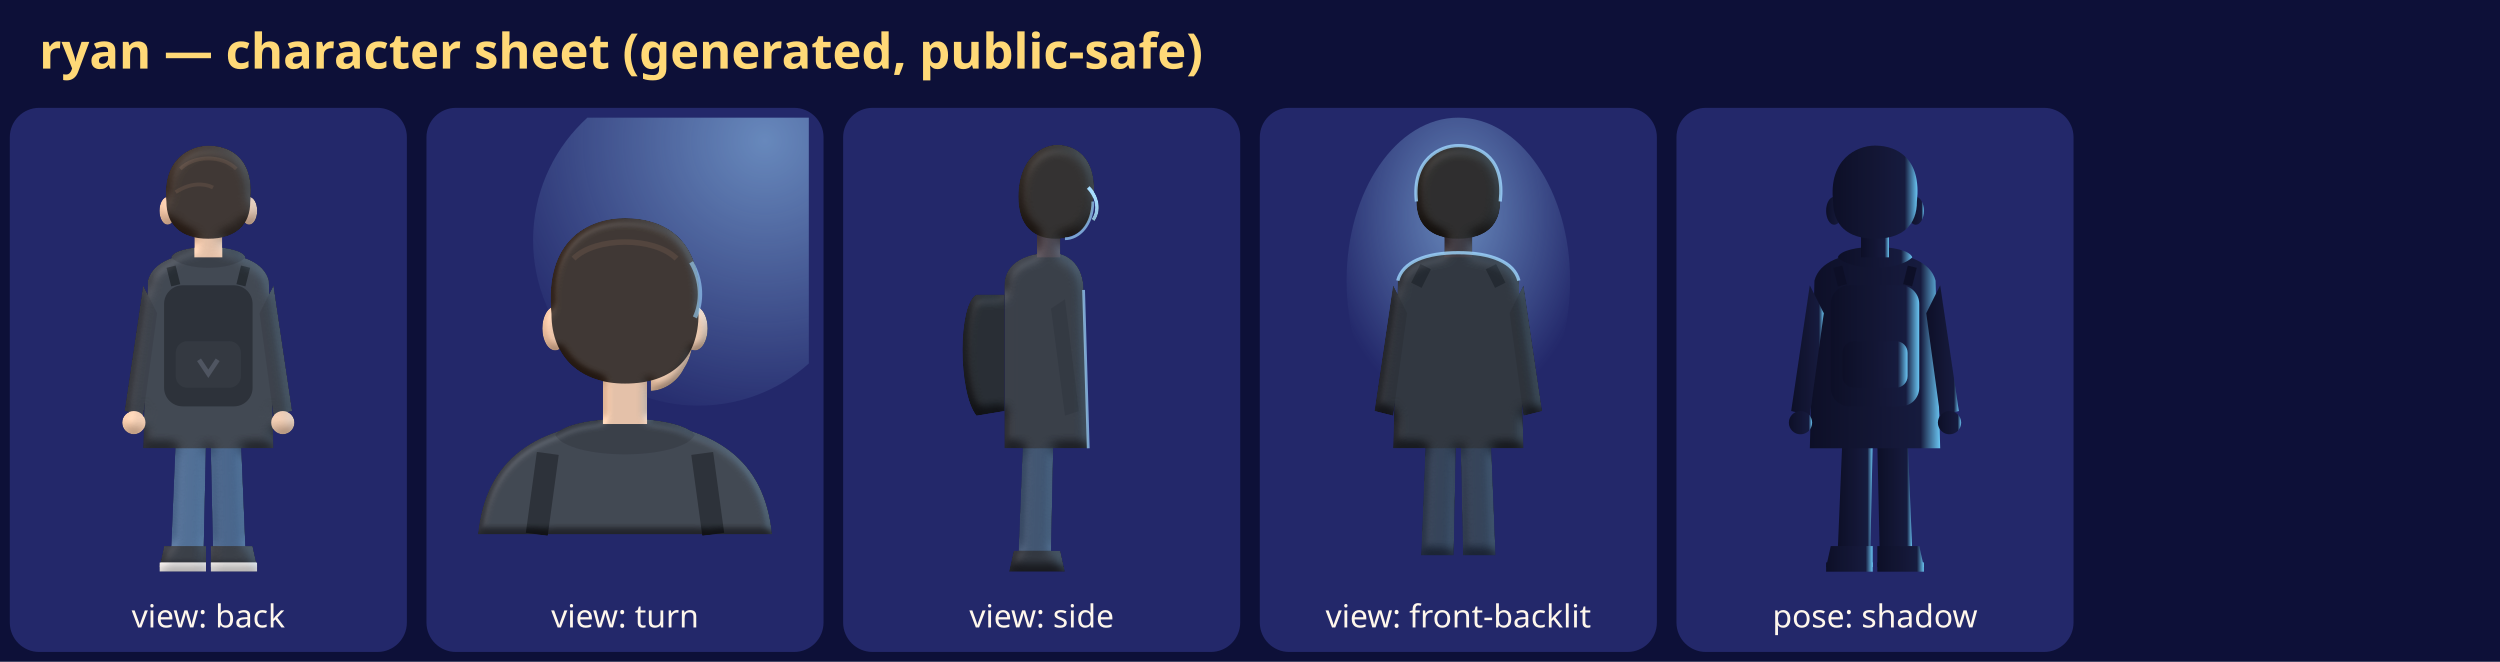
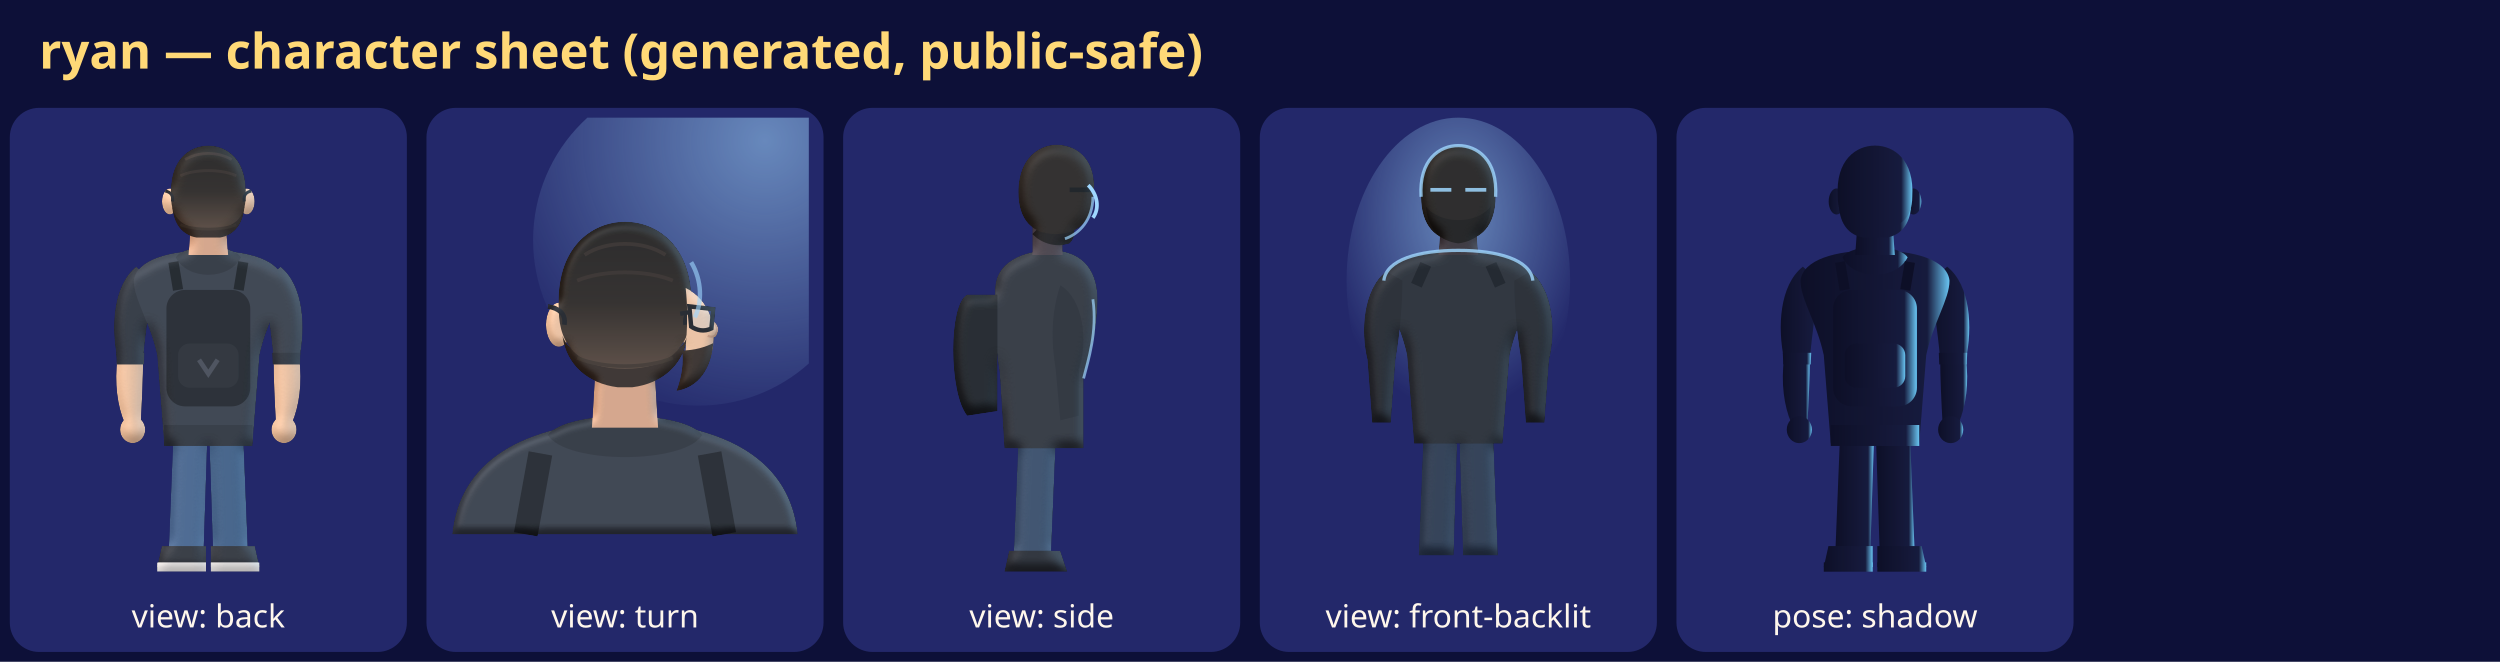
<svg xmlns="http://www.w3.org/2000/svg" viewBox="0 0 1020 270" width="1020" height="270">
  <rect width="100%" height="100%" fill="#0d1038" />
  <text x="16" y="28" font-family="sans-serif" font-size="20" font-weight="700" fill="#ffd977">ryan — character sheet (generated, public-safe)</text>
  <g transform="translate(0 40)">
    <rect x="4" y="4" width="162" height="222" rx="12" fill="#23286a" />
    <svg x="10" y="8" width="150" height="190" viewBox="0 0 100 200">
      <defs>
        <linearGradient id="shr1" x1="0" y1="0" x2="1" y2="0">
          <stop offset="0" stop-color="#0b0d22" />
          <stop offset=".85" stop-color="#151a3a" />
          <stop offset="1" stop-color="#6fd3ff" />
        </linearGradient>
+         <linearGradient id="hdr1" x1="0" y1="0" x2="0" y2="1">
+           <stop offset="0" stop-color="#15100d" />
+           <stop offset=".55" stop-color="#1f1712" />
+           <stop offset="1" stop-color="#4a382d" />
+         </linearGradient>
        <filter id="v3d-r1" x="-25%" y="-25%" width="150%" height="150%" color-interpolation-filters="sRGB">
          <feGaussianBlur in="SourceAlpha" stdDeviation="2.4" result="h" />
          <feDiffuseLighting in="h" surfaceScale="3" diffuseConstant="1" lighting-color="#fff3e2" result="d">
            <feDistantLight azimuth="225" elevation="52" />
          </feDiffuseLighting>
          <feComposite in="SourceGraphic" in2="d" operator="arithmetic" k1="0.68" k2="0.4" k3="0" k4="0" result="lit" />
          <feSpecularLighting in="h" surfaceScale="3" specularConstant="0.12" specularExponent="30" lighting-color="#ffffff" result="s">
            <feDistantLight azimuth="225" elevation="60" />
          </feSpecularLighting>
          <feComposite in="s" in2="SourceAlpha" operator="in" result="s2" />
          <feSpecularLighting in="h" surfaceScale="3" specularConstant="0.32" specularExponent="6" lighting-color="#9fd7ff" result="r">
            <feDistantLight azimuth="330" elevation="18" />
          </feSpecularLighting>
          <feComposite in="r" in2="SourceAlpha" operator="in" result="r2" />
          <feComposite in="lit" in2="s2" operator="arithmetic" k1="0" k2="1" k3="1" k4="0" result="ls" />
          <feComposite in="ls" in2="r2" operator="arithmetic" k1="0" k2="1" k3="1" k4="0" result="all" />
          <feComposite in="all" in2="SourceAlpha" operator="in" />
        </filter>
        <filter id="fur-r1" x="-25%" y="-25%" width="150%" height="150%" color-interpolation-filters="sRGB">
          <feGaussianBlur in="SourceAlpha" stdDeviation="3.4" result="h" />
          <feDiffuseLighting in="h" surfaceScale="2.4" diffuseConstant="1" lighting-color="#fff3e2" result="d">
            <feDistantLight azimuth="225" elevation="52" />
          </feDiffuseLighting>
          <feComposite in="SourceGraphic" in2="d" operator="arithmetic" k1="0.68" k2="0.4" k3="0" k4="0" result="lit" />
          <feSpecularLighting in="h" surfaceScale="2.4" specularConstant="0.12" specularExponent="16" lighting-color="#ffffff" result="s">
            <feDistantLight azimuth="225" elevation="60" />
          </feSpecularLighting>
          <feComposite in="s" in2="SourceAlpha" operator="in" result="s2" />
          <feSpecularLighting in="h" surfaceScale="2.4" specularConstant="0.5" specularExponent="6" lighting-color="#9fd7ff" result="r">
            <feDistantLight azimuth="330" elevation="18" />
          </feSpecularLighting>
          <feComposite in="r" in2="SourceAlpha" operator="in" result="r2" />
          <feComposite in="lit" in2="s2" operator="arithmetic" k1="0" k2="1" k3="1" k4="0" result="ls" />
          <feComposite in="ls" in2="r2" operator="arithmetic" k1="0" k2="1" k3="1" k4="0" result="all" />
          <feComposite in="all" in2="SourceAlpha" operator="in" />
        </filter>
        <filter id="gloss-r1" x="-25%" y="-25%" width="150%" height="150%" color-interpolation-filters="sRGB">
          <feGaussianBlur in="SourceAlpha" stdDeviation="1.2" result="h" />
          <feDiffuseLighting in="h" surfaceScale="2.2" diffuseConstant="1" lighting-color="#fff3e2" result="d">
            <feDistantLight azimuth="225" elevation="52" />
          </feDiffuseLighting>
          <feComposite in="SourceGraphic" in2="d" operator="arithmetic" k1="0.68" k2="0.4" k3="0" k4="0" result="lit" />
          <feSpecularLighting in="h" surfaceScale="2.2" specularConstant="0.45" specularExponent="34" lighting-color="#ffffff" result="s">
            <feDistantLight azimuth="225" elevation="60" />
          </feSpecularLighting>
          <feComposite in="s" in2="SourceAlpha" operator="in" result="s2" />
          <feSpecularLighting in="h" surfaceScale="2.2" specularConstant="0.25" specularExponent="6" lighting-color="#9fd7ff" result="r">
            <feDistantLight azimuth="330" elevation="18" />
          </feSpecularLighting>
          <feComposite in="r" in2="SourceAlpha" operator="in" result="r2" />
          <feComposite in="lit" in2="s2" operator="arithmetic" k1="0" k2="1" k3="1" k4="0" result="ls" />
          <feComposite in="ls" in2="r2" operator="arithmetic" k1="0" k2="1" k3="1" k4="0" result="all" />
          <feComposite in="all" in2="SourceAlpha" operator="in" />
        </filter>
      </defs>
      <g opacity="1" filter="url(#v3d-r1)">
-         <path d="M36 138 L34 186 L48 186 L49 140Z" fill="#3d5a85" />
-         <path d="M51 140 L52 186 L66 186 L64 138Z" fill="#35507a" />
-         <path d="M31 184 H49 V193 H29Z" fill="#24252c" />
-         <path d="M29 191 H49 V195 H29Z" fill="#e9e9ef" />
-         <path d="M51 184 H69 L71 193 H51Z" fill="#24252c" />
-         <path d="M51 191 H71 V195 H51Z" fill="#e9e9ef" />
-         <path d="M24 70 C26 62 36 58 50 58 C64 58 74 62 76 70 L78 142 L22 142Z" fill="#2c2f38" />
-         <path d="M22 72 L14 126 L22 128 L28 84Z" fill="#262830" />
-         <path d="M78 72 L86 126 L78 128 L72 84Z" fill="#262830" />
-         <circle cx="18" cy="131" r="5" fill="#e8c2a8" />
-         <circle cx="82" cy="131" r="5" fill="#e8c2a8" />
-         <path d="M34 60 C40 66 60 66 66 60 C64 54 36 54 34 60Z" fill="#23252d" />
-         <rect x="31" y="72" width="38" height="52" rx="8" fill="#15161b" />
-         <rect x="36" y="96" width="28" height="20" rx="5" fill="#1d1e24" />
-         <path d="M36 72 L34 64 M64 72 L66 64" stroke="#0f1014" stroke-width="4" />
+         <path d="M35 136 L33 186 L48 186 L49.5 140Z" fill="#3a5682" />
+         <path d="M50.5 140 L52 186 L67 186 L65 136Z" fill="#33507a" />
+         <path d="M30 184 H49 V193 H28Z" fill="#24252c" />
+         <path d="M28 191 H49 V195 H28Z" fill="#e9e9ef" />
+         <path d="M51 184 H70 L72 193 H51Z" fill="#24252c" />
+         <path d="M51 191 H72 V195 H51Z" fill="#e9e9ef" />
+         <path d="M19 64 C9 72 8 90 11 104 L22 104 C23 92 25 80 26 70Z" fill="#22252e" />
+         <path d="M11 103 C9.5 114 11 124 14 131 L21 131 C21.5 122 22 112 22 103Z" fill="#e0b597" />
+         <path d="M10.4 101 L22.6 101 L22.4 106 L10.6 106Z" fill="#22252e" />
+         <ellipse cx="17.5" cy="134" rx="5.4" ry="5.8" fill="#e0b597" />
+         <path d="M81 64 C91 72 92 90 89 104 L78 104 C77 92 75 80 74 70Z" fill="#2b2f3a" />
+         <path d="M89 103 C90.5 114 89 124 86 131 L79 131 C78.5 122 78 112 78 103Z" fill="#e0b597" />
+         <path d="M89.6 101 L77.4 101 L77.6 106 L89.4 106Z" fill="#22252e" />
+         <ellipse cx="82.5" cy="134" rx="5.4" ry="5.8" fill="#e0b597" />
+         <path d="M31 140 L28 102 C25 88 18 78 18 70 C19 61 33 57 50 57 C67 57 81 61 82 70 C82 78 75 88 72 102 L69 140Z" fill="#2b2f3a" />
+         <path d="M31 132 H69 L69 141 H31Z" fill="#22252e" />
+         <path d="M36 60 C41 70 59 70 64 60 C60 54 40 54 36 60Z" fill="#22252e" />
+         <rect x="32" y="74" width="36" height="50" rx="8" fill="#15161b" />
+         <rect x="37" y="97" width="26" height="19" rx="5" fill="#1d1e24" />
+         <path d="M37 74 L35 62 M63 74 L65 62" stroke="#0f1014" stroke-width="4.4" />
        <path d="M46 104 L50 110 L54 104" stroke="#3a3d48" stroke-width="2" fill="none" />
-         <rect x="44" y="48" width="12" height="12" fill="#d9b39a" />
-         <ellipse cx="32.5" cy="40" rx="3.5" ry="6" fill="#e0b89e" />
-         <ellipse cx="67.5" cy="40" rx="3.5" ry="6" fill="#e0b89e" />
-         <path d="M32 36 C30 18 42 12 50 12 C60 12 70 18 68 36 C68 46 62 52 50 52 C38 52 32 46 32 36Z" fill="#2a1d16" />
-         <path d="M38 22 C44 16 56 16 62 22 M36 32 C42 28 48 28 52 30" stroke="#3e2b20" stroke-width="1.6" fill="none" />
+         <path d="M42.5 45 H57.5 L58.5 59 H41.5Z" fill="#c9977b" />
+         <ellipse cx="33.5" cy="36" rx="3.4" ry="5.6" fill="#e0b597" />
+         <ellipse cx="66.5" cy="36" rx="3.4" ry="5.6" fill="#e0b597" />
+         <path d="M34.5 38 C35 46 39 50.5 45 51.5 L55 51.5 C61 50.5 65 46 65.5 38 C63 47 37 47 34.5 38Z" fill="#2a1e18" />
+         <path d="M34 34 C33 18 42 12 50 12 C58 12 67 18 66 34 C66 43 61 48 50 48 C39 48 34 43 34 34Z" fill="url(#hdr1)" />
+         <path d="M38 46 C44 48.5 56 48.5 62 46" stroke="#33271f" stroke-width="1.2" fill="none" />
+         <path d="M31.5 31.5 C34 32 35 33.5 34.6 36 M68.5 31.5 C66 32 65 33.5 65.4 36" stroke="#121216" stroke-width="1.3" fill="none" />
+         <path d="M40 18 C46 14.5 54 14.5 60 18 M38 25 C44 22 56 22 62 25" stroke="#2c211b" stroke-width="1.2" fill="none" opacity=".8" />
      </g>
    </svg>
    <text x="85" y="216" text-anchor="middle" font-family="sans-serif" font-size="13" fill="#fff7ec">view: back</text>
    <rect x="174" y="4" width="162" height="222" rx="12" fill="#23286a" />
    <svg x="180" y="8" width="150" height="190" viewBox="0 0 200 200">
      <defs>
-         <radialGradient id="moonlit" cx=".7" cy=".2" r=".9">
+         <radialGradient id="moonlitrp2" cx=".7" cy=".2" r=".9">
          <stop offset="0" stop-color="#9fd7ff" stop-opacity=".55" />
          <stop offset="1" stop-color="#9fd7ff" stop-opacity="0" />
        </radialGradient>
+         <linearGradient id="hdrp2" x1="0" y1="0" x2="0" y2="1">
+           <stop offset="0" stop-color="#15100d" />
+           <stop offset=".55" stop-color="#1f1712" />
+           <stop offset="1" stop-color="#4a382d" />
+         </linearGradient>
        <filter id="v3d-rp2" x="-25%" y="-25%" width="150%" height="150%" color-interpolation-filters="sRGB">
          <feGaussianBlur in="SourceAlpha" stdDeviation="2.4" result="h" />
          <feDiffuseLighting in="h" surfaceScale="3" diffuseConstant="1" lighting-color="#fff3e2" result="d">
            <feDistantLight azimuth="225" elevation="52" />
          </feDiffuseLighting>
          <feComposite in="SourceGraphic" in2="d" operator="arithmetic" k1="0.68" k2="0.4" k3="0" k4="0" result="lit" />
          <feSpecularLighting in="h" surfaceScale="3" specularConstant="0.12" specularExponent="30" lighting-color="#ffffff" result="s">
            <feDistantLight azimuth="225" elevation="60" />
          </feSpecularLighting>
          <feComposite in="s" in2="SourceAlpha" operator="in" result="s2" />
          <feSpecularLighting in="h" surfaceScale="3" specularConstant="0.32" specularExponent="6" lighting-color="#9fd7ff" result="r">
            <feDistantLight azimuth="330" elevation="18" />
          </feSpecularLighting>
          <feComposite in="r" in2="SourceAlpha" operator="in" result="r2" />
          <feComposite in="lit" in2="s2" operator="arithmetic" k1="0" k2="1" k3="1" k4="0" result="ls" />
          <feComposite in="ls" in2="r2" operator="arithmetic" k1="0" k2="1" k3="1" k4="0" result="all" />
          <feComposite in="all" in2="SourceAlpha" operator="in" />
        </filter>
        <filter id="fur-rp2" x="-25%" y="-25%" width="150%" height="150%" color-interpolation-filters="sRGB">
          <feGaussianBlur in="SourceAlpha" stdDeviation="3.4" result="h" />
          <feDiffuseLighting in="h" surfaceScale="2.4" diffuseConstant="1" lighting-color="#fff3e2" result="d">
            <feDistantLight azimuth="225" elevation="52" />
          </feDiffuseLighting>
          <feComposite in="SourceGraphic" in2="d" operator="arithmetic" k1="0.68" k2="0.4" k3="0" k4="0" result="lit" />
          <feSpecularLighting in="h" surfaceScale="2.4" specularConstant="0.12" specularExponent="16" lighting-color="#ffffff" result="s">
            <feDistantLight azimuth="225" elevation="60" />
          </feSpecularLighting>
          <feComposite in="s" in2="SourceAlpha" operator="in" result="s2" />
          <feSpecularLighting in="h" surfaceScale="2.4" specularConstant="0.5" specularExponent="6" lighting-color="#9fd7ff" result="r">
            <feDistantLight azimuth="330" elevation="18" />
          </feSpecularLighting>
          <feComposite in="r" in2="SourceAlpha" operator="in" result="r2" />
          <feComposite in="lit" in2="s2" operator="arithmetic" k1="0" k2="1" k3="1" k4="0" result="ls" />
          <feComposite in="ls" in2="r2" operator="arithmetic" k1="0" k2="1" k3="1" k4="0" result="all" />
          <feComposite in="all" in2="SourceAlpha" operator="in" />
        </filter>
        <filter id="gloss-rp2" x="-25%" y="-25%" width="150%" height="150%" color-interpolation-filters="sRGB">
          <feGaussianBlur in="SourceAlpha" stdDeviation="1.2" result="h" />
          <feDiffuseLighting in="h" surfaceScale="2.2" diffuseConstant="1" lighting-color="#fff3e2" result="d">
            <feDistantLight azimuth="225" elevation="52" />
          </feDiffuseLighting>
          <feComposite in="SourceGraphic" in2="d" operator="arithmetic" k1="0.68" k2="0.4" k3="0" k4="0" result="lit" />
          <feSpecularLighting in="h" surfaceScale="2.2" specularConstant="0.45" specularExponent="34" lighting-color="#ffffff" result="s">
            <feDistantLight azimuth="225" elevation="60" />
          </feSpecularLighting>
          <feComposite in="s" in2="SourceAlpha" operator="in" result="s2" />
          <feSpecularLighting in="h" surfaceScale="2.2" specularConstant="0.25" specularExponent="6" lighting-color="#9fd7ff" result="r">
            <feDistantLight azimuth="330" elevation="18" />
          </feSpecularLighting>
          <feComposite in="r" in2="SourceAlpha" operator="in" result="r2" />
          <feComposite in="lit" in2="s2" operator="arithmetic" k1="0" k2="1" k3="1" k4="0" result="ls" />
          <feComposite in="ls" in2="r2" operator="arithmetic" k1="0" k2="1" k3="1" k4="0" result="all" />
          <feComposite in="all" in2="SourceAlpha" operator="in" />
        </filter>
      </defs>
-       <circle cx="140" cy="40" r="90" fill="url(#moonlit)" />
+       <circle cx="140" cy="40" r="90" fill="url(#moonlitrp2)" />
      <g filter="url(#v3d-rp2)">
-         <path d="M20 200 C24 160 50 140 100 138 C150 140 176 160 180 200Z" fill="#2c2f38" />
-         <path d="M62 146 C70 160 130 160 138 146 C130 134 70 134 62 146Z" fill="#23252d" />
-         <path d="M58 156 L52 200 M142 156 L148 200" stroke="#15161b" stroke-width="12" />
-         <rect x="88" y="112" width="24" height="28" fill="#d9b39a" />
-         <path d="M128 74 C138 80 140 98 132 110 C128 118 120 122 114 122 L114 80Z" fill="#e6c0a6" />
-         <path d="M128 96 q5 2 3 6" stroke="#b98b74" stroke-width="2" fill="none" />
-         <ellipse cx="62" cy="88" rx="7" ry="12" fill="#e0b89e" />
-         <ellipse cx="138" cy="88" rx="7" ry="12" fill="#e6c0a6" />
-         <path d="M60 80 C56 40 80 28 100 28 C122 28 144 40 140 80 C140 104 126 118 100 118 C76 118 60 104 60 80Z" fill="#2a1d16" />
-         <path d="M72 50 C84 38 116 38 128 50" stroke="#3e2b20" stroke-width="3" fill="none" />
+         <path d="M6 200 C10 160 44 140 100 138 C156 140 190 160 194 200Z" fill="#2b2f3a" />
+         <path d="M58 146 C68 162 132 162 142 146 C132 132 68 132 58 146Z" fill="#22252e" />
+         <path d="M54 156 L46 200 M146 156 L154 200" stroke="#15161b" stroke-width="13" />
+         <path d="M84 108 H116 L118 142 H82Z" fill="#c9977b" />
+         <ellipse cx="64" cy="86" rx="7" ry="12" fill="#e0b597" />
+         <ellipse cx="136" cy="86" rx="7" ry="12" fill="#e0b597" />
+         <path d="M66 92 C68 108 80 118 96 120 L104 120 C120 118 132 108 134 92 C128 112 72 112 66 92Z" fill="#2a1e18" />
+         <path d="M64 78 C62 44 82 30 100 30 C118 30 138 44 136 78 C136 98 124 110 100 110 C76 110 64 98 64 78Z" fill="url(#hdrp2)" />
+         <path d="M74 104 C88 110 112 110 126 104" stroke="#33271f" stroke-width="2" fill="none" />
+         <path d="M78 48 C90 40 110 40 122 48 M74 62 C88 56 112 56 126 62" stroke="#2c211b" stroke-width="2" fill="none" opacity=".8" />
+         <path d="M58 76 C64 77 68 80 67 86 M142 76 C136 77 132 80 133 86" stroke="#121216" stroke-width="2.6" fill="none" />
+         <path d="M133 66 C146 72 151 88 147 102 C144 112 137 118 130 120 C133 104 135 84 133 66Z" fill="#e0b597" />
+         <path d="M131 100 C138 100 144 98 148 96 C147 110 140 120 128 122 C131 114 132 106 131 100Z" fill="#2a1e18" />
+         <path d="M147 84 q5 3 2 8 q-2 1 -4 0" fill="#e0b597" stroke="#c9977b" stroke-width="1.2" />
+         <path d="M135 76 L148 77.5 L147 88 C143 90 139 89 136 87Z" fill="rgba(159,215,255,.22)" stroke="#121216" stroke-width="2.4" />
+         <path d="M136 79 L130 80" stroke="#121216" stroke-width="2.4" />
      </g>
      <path d="M136 52 C142 62 142 74 138 82" stroke="#9fd7ff" stroke-width="2.4" fill="none" opacity=".6" />
    </svg>
    <text x="255" y="216" text-anchor="middle" font-family="sans-serif" font-size="13" fill="#fff7ec">view: turn</text>
    <rect x="344" y="4" width="162" height="222" rx="12" fill="#23286a" />
    <svg x="350" y="8" width="150" height="190" viewBox="0 0 100 200">
      <defs>
        <filter id="v3d-rv3" x="-25%" y="-25%" width="150%" height="150%" color-interpolation-filters="sRGB">
          <feGaussianBlur in="SourceAlpha" stdDeviation="2.4" result="h" />
          <feDiffuseLighting in="h" surfaceScale="3" diffuseConstant="1" lighting-color="#fff3e2" result="d">
            <feDistantLight azimuth="225" elevation="52" />
          </feDiffuseLighting>
          <feComposite in="SourceGraphic" in2="d" operator="arithmetic" k1="0.68" k2="0.4" k3="0" k4="0" result="lit" />
          <feSpecularLighting in="h" surfaceScale="3" specularConstant="0.12" specularExponent="30" lighting-color="#ffffff" result="s">
            <feDistantLight azimuth="225" elevation="60" />
          </feSpecularLighting>
          <feComposite in="s" in2="SourceAlpha" operator="in" result="s2" />
          <feSpecularLighting in="h" surfaceScale="3" specularConstant="0.32" specularExponent="6" lighting-color="#9fd7ff" result="r">
            <feDistantLight azimuth="330" elevation="18" />
          </feSpecularLighting>
          <feComposite in="r" in2="SourceAlpha" operator="in" result="r2" />
          <feComposite in="lit" in2="s2" operator="arithmetic" k1="0" k2="1" k3="1" k4="0" result="ls" />
          <feComposite in="ls" in2="r2" operator="arithmetic" k1="0" k2="1" k3="1" k4="0" result="all" />
          <feComposite in="all" in2="SourceAlpha" operator="in" />
        </filter>
        <filter id="fur-rv3" x="-25%" y="-25%" width="150%" height="150%" color-interpolation-filters="sRGB">
          <feGaussianBlur in="SourceAlpha" stdDeviation="3.4" result="h" />
          <feDiffuseLighting in="h" surfaceScale="2.4" diffuseConstant="1" lighting-color="#fff3e2" result="d">
            <feDistantLight azimuth="225" elevation="52" />
          </feDiffuseLighting>
          <feComposite in="SourceGraphic" in2="d" operator="arithmetic" k1="0.68" k2="0.4" k3="0" k4="0" result="lit" />
          <feSpecularLighting in="h" surfaceScale="2.4" specularConstant="0.12" specularExponent="16" lighting-color="#ffffff" result="s">
            <feDistantLight azimuth="225" elevation="60" />
          </feSpecularLighting>
          <feComposite in="s" in2="SourceAlpha" operator="in" result="s2" />
          <feSpecularLighting in="h" surfaceScale="2.4" specularConstant="0.5" specularExponent="6" lighting-color="#9fd7ff" result="r">
            <feDistantLight azimuth="330" elevation="18" />
          </feSpecularLighting>
          <feComposite in="r" in2="SourceAlpha" operator="in" result="r2" />
          <feComposite in="lit" in2="s2" operator="arithmetic" k1="0" k2="1" k3="1" k4="0" result="ls" />
          <feComposite in="ls" in2="r2" operator="arithmetic" k1="0" k2="1" k3="1" k4="0" result="all" />
          <feComposite in="all" in2="SourceAlpha" operator="in" />
        </filter>
        <filter id="gloss-rv3" x="-25%" y="-25%" width="150%" height="150%" color-interpolation-filters="sRGB">
          <feGaussianBlur in="SourceAlpha" stdDeviation="1.2" result="h" />
          <feDiffuseLighting in="h" surfaceScale="2.2" diffuseConstant="1" lighting-color="#fff3e2" result="d">
            <feDistantLight azimuth="225" elevation="52" />
          </feDiffuseLighting>
          <feComposite in="SourceGraphic" in2="d" operator="arithmetic" k1="0.68" k2="0.4" k3="0" k4="0" result="lit" />
          <feSpecularLighting in="h" surfaceScale="2.2" specularConstant="0.45" specularExponent="34" lighting-color="#ffffff" result="s">
            <feDistantLight azimuth="225" elevation="60" />
          </feSpecularLighting>
          <feComposite in="s" in2="SourceAlpha" operator="in" result="s2" />
          <feSpecularLighting in="h" surfaceScale="2.2" specularConstant="0.25" specularExponent="6" lighting-color="#9fd7ff" result="r">
            <feDistantLight azimuth="330" elevation="18" />
          </feSpecularLighting>
          <feComposite in="r" in2="SourceAlpha" operator="in" result="r2" />
          <feComposite in="lit" in2="s2" operator="arithmetic" k1="0" k2="1" k3="1" k4="0" result="ls" />
          <feComposite in="ls" in2="r2" operator="arithmetic" k1="0" k2="1" k3="1" k4="0" result="all" />
          <feComposite in="all" in2="SourceAlpha" operator="in" />
        </filter>
      </defs>
      <g filter="url(#v3d-rv3)">
-         <path d="M42 138 L40 188 L54 188 L55 140Z" fill="#2c3e5c" />
-         <path d="M38 186 H58 L60 195 H36Z" fill="#1c1d24" />
-         <path d="M34 72 C34 62 44 58 54 58 C62 58 68 64 68 74 L70 142 L34 142Z" fill="#23252d" />
-         <path d="M22 76 C14 80 14 118 22 128 L34 126 L34 76Z" fill="#111216" />
-         <path d="M60 78 L66 126 L60 128 L54 82Z" fill="#1d1f26" />
-         <rect x="48" y="48" width="10" height="12" fill="#3a3038" />
-         <path d="M40 34 C40 16 52 10 60 12 C70 14 74 24 72 36 C72 46 66 52 56 52 C46 52 40 46 40 34Z" fill="#1d1612" />
-         <path d="M70 30 C74 34 75 40 72 44" stroke="#9fd7ff" stroke-width="1.6" fill="none" />
-       </g>
-       <path d="M68 74 L70 142 M72 36 C72 46 66 52 60 52" stroke="#9fd7ff" stroke-width="1.2" fill="none" opacity=".7" />
+         <path d="M40 138 L38 188 L54 188 L56 140Z" fill="#2c3e5c" />
+         <path d="M36 186 H58 L61 195 H34Z" fill="#1c1d24" />
+         <path d="M30 74 C30 62 42 57 54 57 C66 57 74 64 74 78 C74 92 70 104 68 112 L68 142 L34 142 L32 110 C30 98 30 86 30 74Z" fill="#23252d" />
+         <path d="M18 76 C10 80 10 118 18 128 L31 126 L31 76Z" fill="#111216" />
+         <path d="M58 72 C68 78 70 96 66 108 L66 128 L58 130 L56 108 C54 96 54 84 58 72Z" fill="#1d1f26" />
+         <rect x="46" y="44" width="13" height="15" fill="#3a3038" />
+         <path d="M58 38 C64 44 66 50 62 54 C56 56 50 54 46 50Z" fill="#141010" />
+         <path d="M40 32 C40 15 52 10 60 12 C70 14 74 24 72 34 C72 44 66 50 56 50 C46 50 40 44 40 32Z" fill="#1d1612" />
+         <path d="M62 31 L72 31" stroke="#0a0a0c" stroke-width="2" />
+       </g>
+       <path d="M72 78 C74 92 70 104 68 112 M72 34 C72 44 66 50 60 52" stroke="#9fd7ff" stroke-width="1.2" fill="none" opacity=".7" />
+       <path d="M70 29 C74 33 75 39 72 43" stroke="#9fd7ff" stroke-width="1.6" fill="none" />
    </svg>
    <text x="425" y="216" text-anchor="middle" font-family="sans-serif" font-size="13" fill="#fff7ec">view: side</text>
    <rect x="514" y="4" width="162" height="222" rx="12" fill="#23286a" />
    <svg x="520" y="8" width="150" height="190" viewBox="0 0 100 200">
      <defs>
        <filter id="v3d-rv4" x="-25%" y="-25%" width="150%" height="150%" color-interpolation-filters="sRGB">
          <feGaussianBlur in="SourceAlpha" stdDeviation="2.4" result="h" />
          <feDiffuseLighting in="h" surfaceScale="3" diffuseConstant="1" lighting-color="#fff3e2" result="d">
            <feDistantLight azimuth="225" elevation="52" />
          </feDiffuseLighting>
          <feComposite in="SourceGraphic" in2="d" operator="arithmetic" k1="0.68" k2="0.4" k3="0" k4="0" result="lit" />
          <feSpecularLighting in="h" surfaceScale="3" specularConstant="0.12" specularExponent="30" lighting-color="#ffffff" result="s">
            <feDistantLight azimuth="225" elevation="60" />
          </feSpecularLighting>
          <feComposite in="s" in2="SourceAlpha" operator="in" result="s2" />
          <feSpecularLighting in="h" surfaceScale="3" specularConstant="0.32" specularExponent="6" lighting-color="#9fd7ff" result="r">
            <feDistantLight azimuth="330" elevation="18" />
          </feSpecularLighting>
          <feComposite in="r" in2="SourceAlpha" operator="in" result="r2" />
          <feComposite in="lit" in2="s2" operator="arithmetic" k1="0" k2="1" k3="1" k4="0" result="ls" />
          <feComposite in="ls" in2="r2" operator="arithmetic" k1="0" k2="1" k3="1" k4="0" result="all" />
          <feComposite in="all" in2="SourceAlpha" operator="in" />
        </filter>
        <filter id="fur-rv4" x="-25%" y="-25%" width="150%" height="150%" color-interpolation-filters="sRGB">
          <feGaussianBlur in="SourceAlpha" stdDeviation="3.4" result="h" />
          <feDiffuseLighting in="h" surfaceScale="2.4" diffuseConstant="1" lighting-color="#fff3e2" result="d">
            <feDistantLight azimuth="225" elevation="52" />
          </feDiffuseLighting>
          <feComposite in="SourceGraphic" in2="d" operator="arithmetic" k1="0.68" k2="0.4" k3="0" k4="0" result="lit" />
          <feSpecularLighting in="h" surfaceScale="2.4" specularConstant="0.12" specularExponent="16" lighting-color="#ffffff" result="s">
            <feDistantLight azimuth="225" elevation="60" />
          </feSpecularLighting>
          <feComposite in="s" in2="SourceAlpha" operator="in" result="s2" />
          <feSpecularLighting in="h" surfaceScale="2.4" specularConstant="0.5" specularExponent="6" lighting-color="#9fd7ff" result="r">
            <feDistantLight azimuth="330" elevation="18" />
          </feSpecularLighting>
          <feComposite in="r" in2="SourceAlpha" operator="in" result="r2" />
          <feComposite in="lit" in2="s2" operator="arithmetic" k1="0" k2="1" k3="1" k4="0" result="ls" />
          <feComposite in="ls" in2="r2" operator="arithmetic" k1="0" k2="1" k3="1" k4="0" result="all" />
          <feComposite in="all" in2="SourceAlpha" operator="in" />
        </filter>
        <filter id="gloss-rv4" x="-25%" y="-25%" width="150%" height="150%" color-interpolation-filters="sRGB">
          <feGaussianBlur in="SourceAlpha" stdDeviation="1.2" result="h" />
          <feDiffuseLighting in="h" surfaceScale="2.2" diffuseConstant="1" lighting-color="#fff3e2" result="d">
            <feDistantLight azimuth="225" elevation="52" />
          </feDiffuseLighting>
          <feComposite in="SourceGraphic" in2="d" operator="arithmetic" k1="0.68" k2="0.4" k3="0" k4="0" result="lit" />
          <feSpecularLighting in="h" surfaceScale="2.2" specularConstant="0.45" specularExponent="34" lighting-color="#ffffff" result="s">
            <feDistantLight azimuth="225" elevation="60" />
          </feSpecularLighting>
          <feComposite in="s" in2="SourceAlpha" operator="in" result="s2" />
          <feSpecularLighting in="h" surfaceScale="2.2" specularConstant="0.25" specularExponent="6" lighting-color="#9fd7ff" result="r">
            <feDistantLight azimuth="330" elevation="18" />
          </feSpecularLighting>
          <feComposite in="r" in2="SourceAlpha" operator="in" result="r2" />
          <feComposite in="lit" in2="s2" operator="arithmetic" k1="0" k2="1" k3="1" k4="0" result="ls" />
          <feComposite in="ls" in2="r2" operator="arithmetic" k1="0" k2="1" k3="1" k4="0" result="all" />
          <feComposite in="all" in2="SourceAlpha" operator="in" />
        </filter>
        <radialGradient id="halorv4" cx=".5" cy=".3" r=".6">
          <stop offset="0" stop-color="#9fd7ff" stop-opacity=".55" />
          <stop offset="1" stop-color="#9fd7ff" stop-opacity="0" />
        </radialGradient>
      </defs>
      <ellipse cx="50" cy="70" rx="48" ry="70" fill="url(#halorv4)" />
      <g filter="url(#v3d-rv4)">
-         <path d="M36 138 L34 188 L48 188 L49 140Z M51 140 L52 188 L66 188 L64 138Z" fill="#1f2a40" />
-         <path d="M24 70 C26 62 36 58 50 58 C64 58 74 62 76 70 L78 142 L22 142Z" fill="#1b1d24" />
-         <path d="M22 72 L14 126 L22 128 L28 84Z M78 72 L86 126 L78 128 L72 84Z" fill="#16171d" />
-         <path d="M32 72 L36 64 M68 72 L64 64" stroke="#0c0d12" stroke-width="5" />
-         <rect x="44" y="48" width="12" height="12" fill="#2a2228" />
-         <path d="M32 36 C30 18 42 12 50 12 C60 12 70 18 68 36 C68 46 62 52 50 52 C38 52 32 46 32 36Z" fill="#17120f" />
-       </g>
-       <path d="M32 36 C30 18 42 12 50 12 C60 12 70 18 68 36 M24 70 C26 62 36 58 50 58 C64 58 74 62 76 70" stroke="#9fd7ff" stroke-width="1.4" fill="none" opacity=".8" />
+         <path d="M35 136 L33 188 L48 188 L49.5 140Z M50.5 140 L52 188 L67 188 L65 136Z" fill="#1f2a40" />
+         <path d="M31 140 L28 102 C25 88 18 78 18 70 C19 61 33 57 50 57 C67 57 81 61 82 70 C82 78 75 88 72 102 L69 140Z" fill="#1b1d24" />
+         <path d="M19 66 C9 74 8 92 11 104 L13 131 L21 131 L23 104 C25 92 26 80 26 70Z M81 66 C91 74 92 92 89 104 L87 131 L79 131 L77 104 C75 92 74 80 74 70Z" fill="#16171d" />
+         <path d="M32 72 L36 63 M68 72 L64 63" stroke="#0c0d12" stroke-width="5" />
+         <path d="M42.5 45 H57.5 L58.5 59 H41.5Z" fill="#2a2228" />
+         <path d="M34 34 C33 18 42 12 50 12 C58 12 67 18 66 34 C66 46 60 53 50 53 C40 53 34 46 34 34Z" fill="#17120f" />
+         <path d="M36 38 C37 48 42 53 50 54 C58 53 63 48 64 38 C58 46 42 46 36 38Z" fill="#0f0b09" />
+       </g>
+       <path d="M38 31 h9 M53 31 h9" stroke="#9fd7ff" stroke-width="1.6" opacity=".85" />
+       <path d="M34 34 C33 18 42 12 50 12 C58 12 67 18 66 34 M18 70 C19 61 33 57 50 57 C67 57 81 61 82 70" stroke="#9fd7ff" stroke-width="1.4" fill="none" opacity=".8" />
    </svg>
    <text x="595" y="216" text-anchor="middle" font-family="sans-serif" font-size="13" fill="#fff7ec">view: front-backlit</text>
    <rect x="684" y="4" width="162" height="222" rx="12" fill="#23286a" />
    <svg x="690" y="8" width="150" height="190" viewBox="0 0 100 200">
      <defs>
        <linearGradient id="shr5" x1="0" y1="0" x2="1" y2="0">
          <stop offset="0" stop-color="#0b0d22" />
          <stop offset=".85" stop-color="#151a3a" />
          <stop offset="1" stop-color="#6fd3ff" />
        </linearGradient>
+         <linearGradient id="hdr5" x1="0" y1="0" x2="0" y2="1">
+           <stop offset="0" stop-color="#15100d" />
+           <stop offset=".55" stop-color="#1f1712" />
+           <stop offset="1" stop-color="#4a382d" />
+         </linearGradient>
      </defs>
      <g opacity="0.92">
-         <path d="M36 138 L34 186 L48 186 L49 140Z" fill="url(#shr5)" />
-         <path d="M51 140 L52 186 L66 186 L64 138Z" fill="url(#shr5)" />
-         <path d="M31 184 H49 V193 H29Z" fill="url(#shr5)" />
-         <path d="M29 191 H49 V195 H29Z" fill="url(#shr5)" />
-         <path d="M51 184 H69 L71 193 H51Z" fill="url(#shr5)" />
-         <path d="M51 191 H71 V195 H51Z" fill="url(#shr5)" />
-         <path d="M24 70 C26 62 36 58 50 58 C64 58 74 62 76 70 L78 142 L22 142Z" fill="url(#shr5)" />
-         <path d="M22 72 L14 126 L22 128 L28 84Z" fill="url(#shr5)" />
-         <path d="M78 72 L86 126 L78 128 L72 84Z" fill="url(#shr5)" />
-         <circle cx="18" cy="131" r="5" fill="url(#shr5)" />
-         <circle cx="82" cy="131" r="5" fill="url(#shr5)" />
-         <path d="M34 60 C40 66 60 66 66 60 C64 54 36 54 34 60Z" fill="url(#shr5)" />
-         <rect x="31" y="72" width="38" height="52" rx="8" fill="url(#shr5)" />
-         <rect x="36" y="96" width="28" height="20" rx="5" fill="url(#shr5)" />
-         <path d="M36 72 L34 64 M64 72 L66 64" stroke="#0b0d22" stroke-width="4" />
-         <rect x="44" y="48" width="12" height="12" fill="url(#shr5)" />
-         <ellipse cx="32.5" cy="40" rx="3.5" ry="6" fill="url(#shr5)" />
-         <ellipse cx="67.5" cy="40" rx="3.5" ry="6" fill="url(#shr5)" />
-         <path d="M32 36 C30 18 42 12 50 12 C60 12 70 18 68 36 C68 46 62 52 50 52 C38 52 32 46 32 36Z" fill="url(#shr5)" />
-         <path d="M38 22 C44 16 56 16 62 22 M36 32 C42 28 48 28 52 30" stroke="none" stroke-width="1.6" fill="none" />
+         <path d="M35 136 L33 186 L48 186 L49.5 140Z" fill="url(#shr5)" />
+         <path d="M50.5 140 L52 186 L67 186 L65 136Z" fill="url(#shr5)" />
+         <path d="M30 184 H49 V193 H28Z" fill="url(#shr5)" />
+         <path d="M28 191 H49 V195 H28Z" fill="url(#shr5)" />
+         <path d="M51 184 H70 L72 193 H51Z" fill="url(#shr5)" />
+         <path d="M51 191 H72 V195 H51Z" fill="url(#shr5)" />
+         <path d="M19 64 C9 72 8 90 11 104 L22 104 C23 92 25 80 26 70Z" fill="url(#shr5)" />
+         <path d="M11 103 C9.5 114 11 124 14 131 L21 131 C21.5 122 22 112 22 103Z" fill="url(#shr5)" />
+         <path d="M10.4 101 L22.6 101 L22.4 106 L10.6 106Z" fill="url(#shr5)" />
+         <ellipse cx="17.5" cy="134" rx="5.4" ry="5.8" fill="url(#shr5)" />
+         <path d="M81 64 C91 72 92 90 89 104 L78 104 C77 92 75 80 74 70Z" fill="url(#shr5)" />
+         <path d="M89 103 C90.5 114 89 124 86 131 L79 131 C78.5 122 78 112 78 103Z" fill="url(#shr5)" />
+         <path d="M89.6 101 L77.4 101 L77.6 106 L89.4 106Z" fill="url(#shr5)" />
+         <ellipse cx="82.5" cy="134" rx="5.4" ry="5.8" fill="url(#shr5)" />
+         <path d="M31 140 L28 102 C25 88 18 78 18 70 C19 61 33 57 50 57 C67 57 81 61 82 70 C82 78 75 88 72 102 L69 140Z" fill="url(#shr5)" />
+         <path d="M31 132 H69 L69 141 H31Z" fill="url(#shr5)" />
+         <path d="M36 60 C41 70 59 70 64 60 C60 54 40 54 36 60Z" fill="url(#shr5)" />
+         <rect x="32" y="74" width="36" height="50" rx="8" fill="url(#shr5)" />
+         <rect x="37" y="97" width="26" height="19" rx="5" fill="url(#shr5)" />
+         <path d="M37 74 L35 62 M63 74 L65 62" stroke="#0b0d22" stroke-width="4.4" />
+         <path d="M42.5 45 H57.5 L58.5 59 H41.5Z" fill="url(#shr5)" />
+         <ellipse cx="33.5" cy="36" rx="3.4" ry="5.6" fill="url(#shr5)" />
+         <ellipse cx="66.5" cy="36" rx="3.4" ry="5.6" fill="url(#shr5)" />
+         <path d="M34.5 38 C35 46 39 50.5 45 51.5 L55 51.5 C61 50.5 65 46 65.5 38 C63 47 37 47 34.5 38Z" fill="url(#shr5)" />
+         <path d="M34 34 C33 18 42 12 50 12 C58 12 67 18 66 34 C66 43 61 48 50 48 C39 48 34 43 34 34Z" fill="url(#shr5)" />
      </g>
    </svg>
    <text x="765" y="216" text-anchor="middle" font-family="sans-serif" font-size="13" fill="#fff7ec">pose: shadow</text>
  </g>
</svg>
